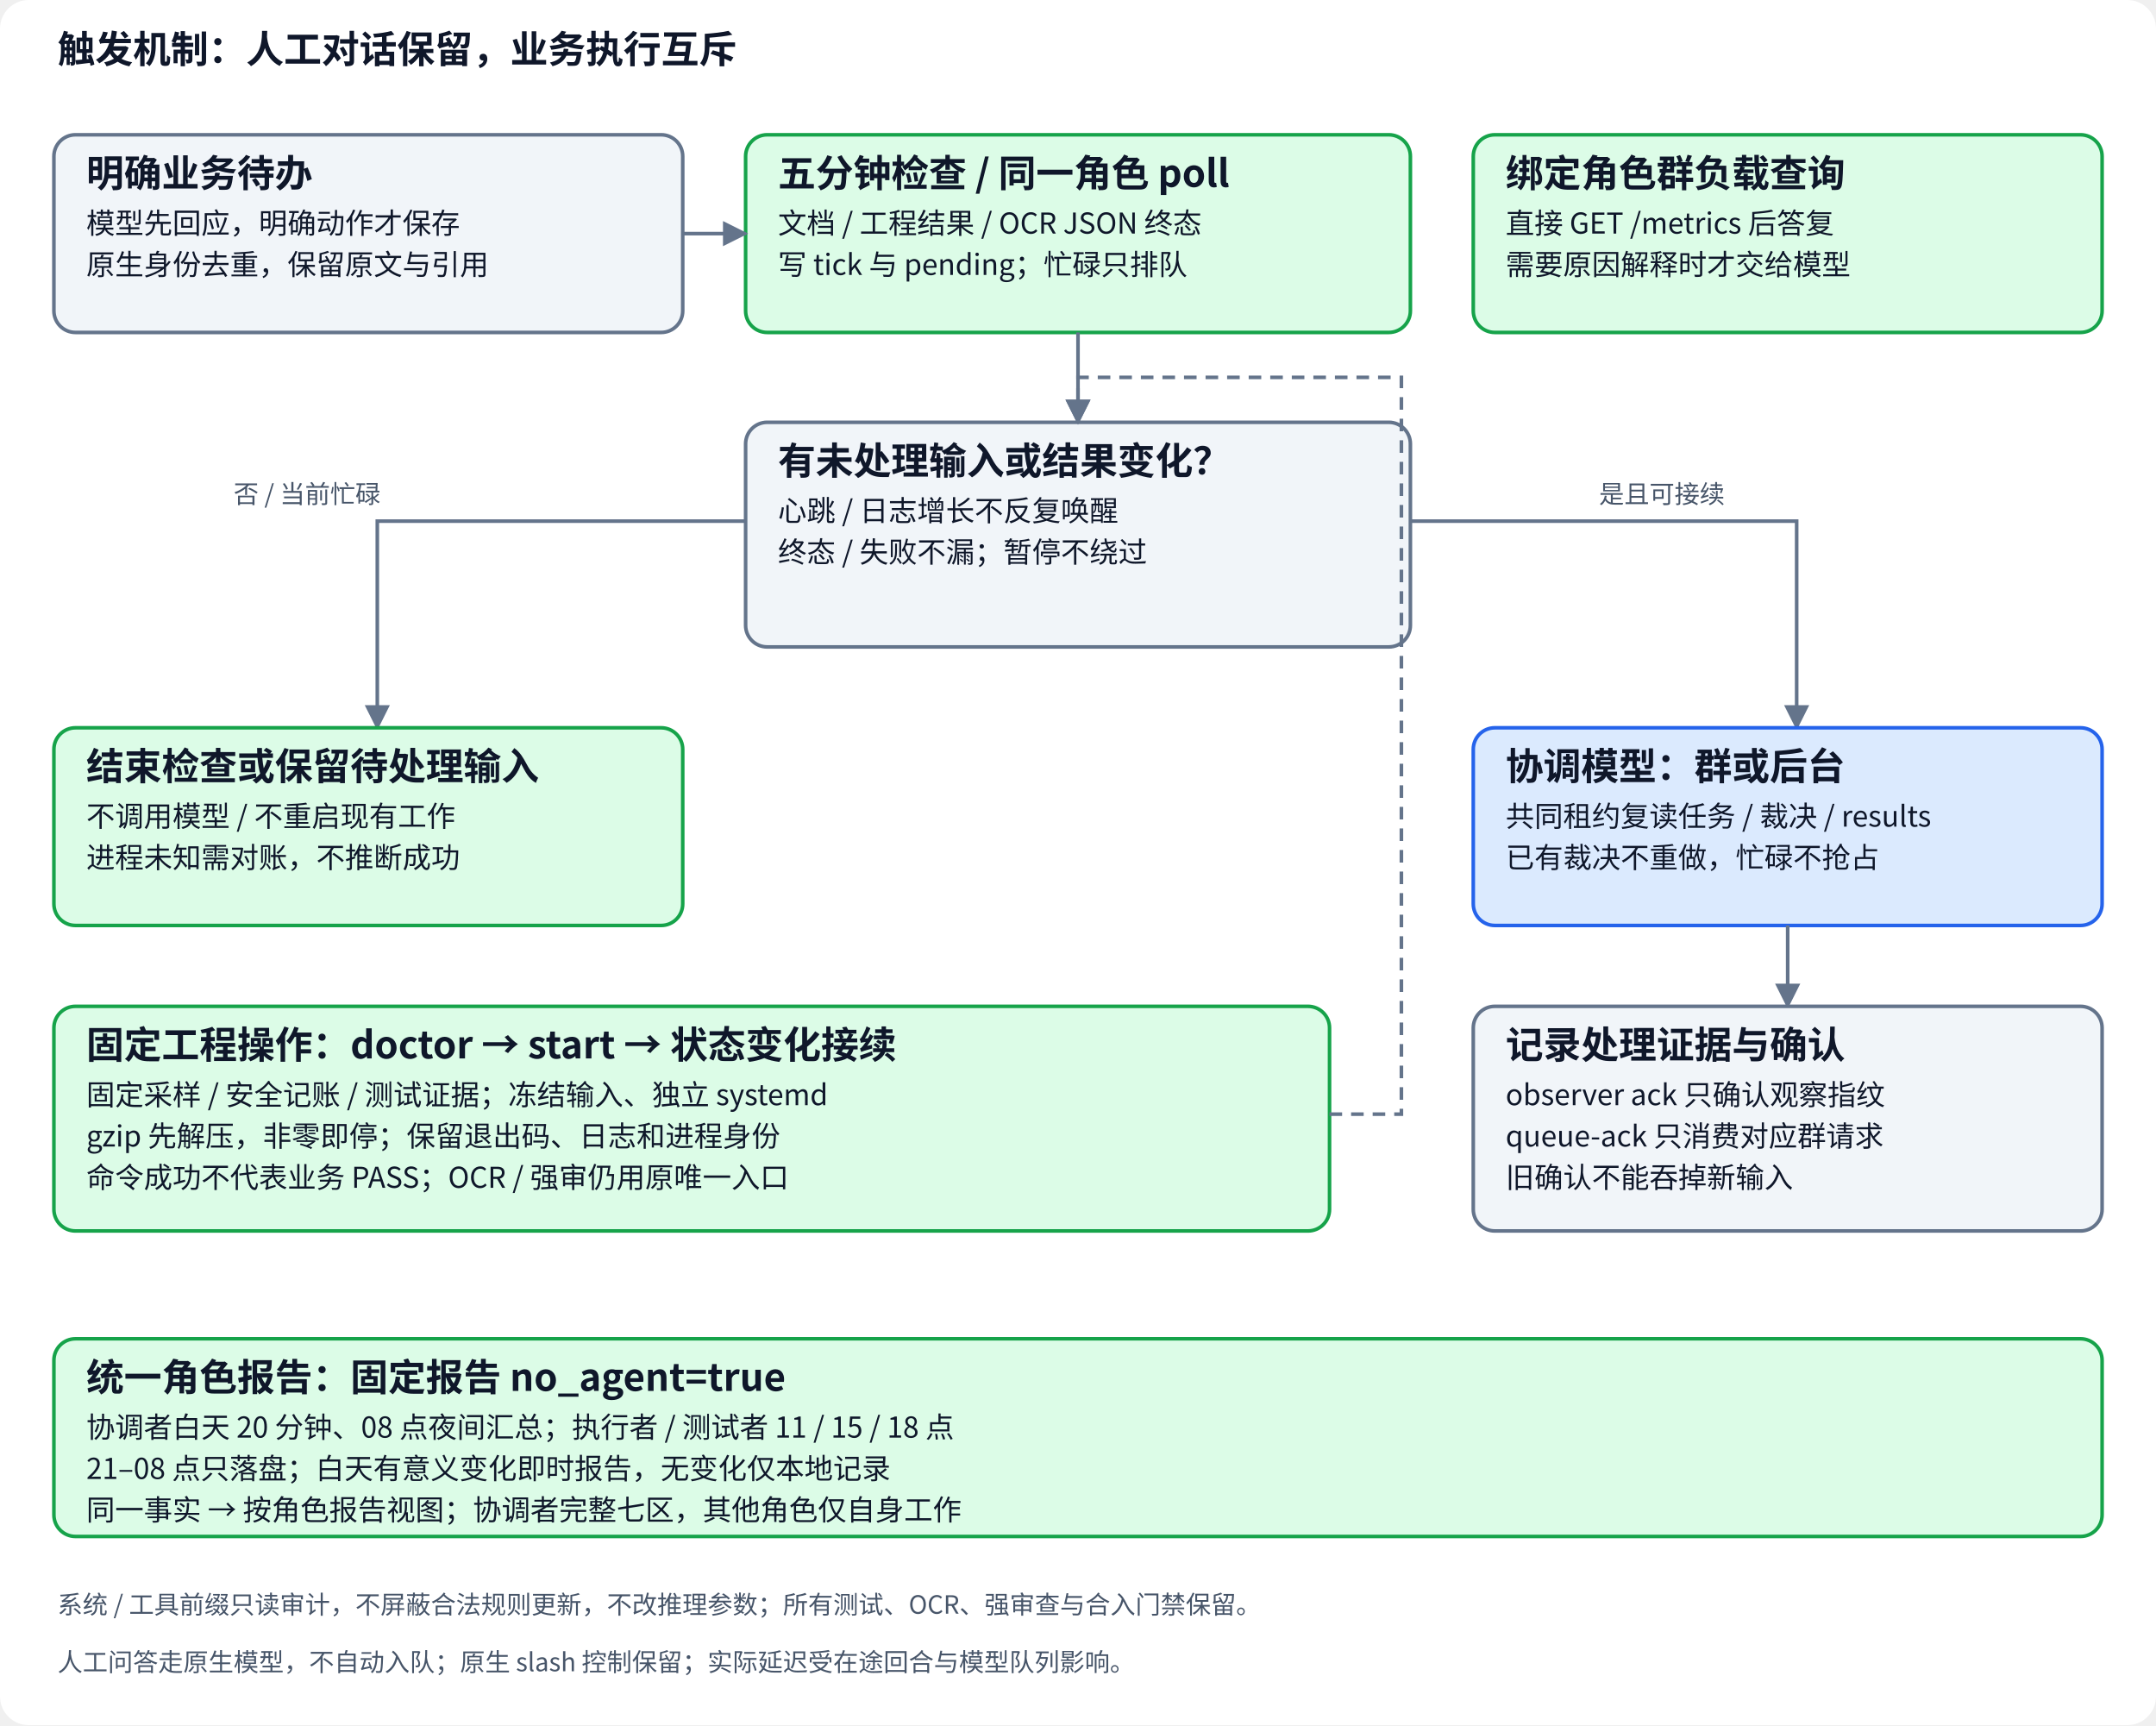
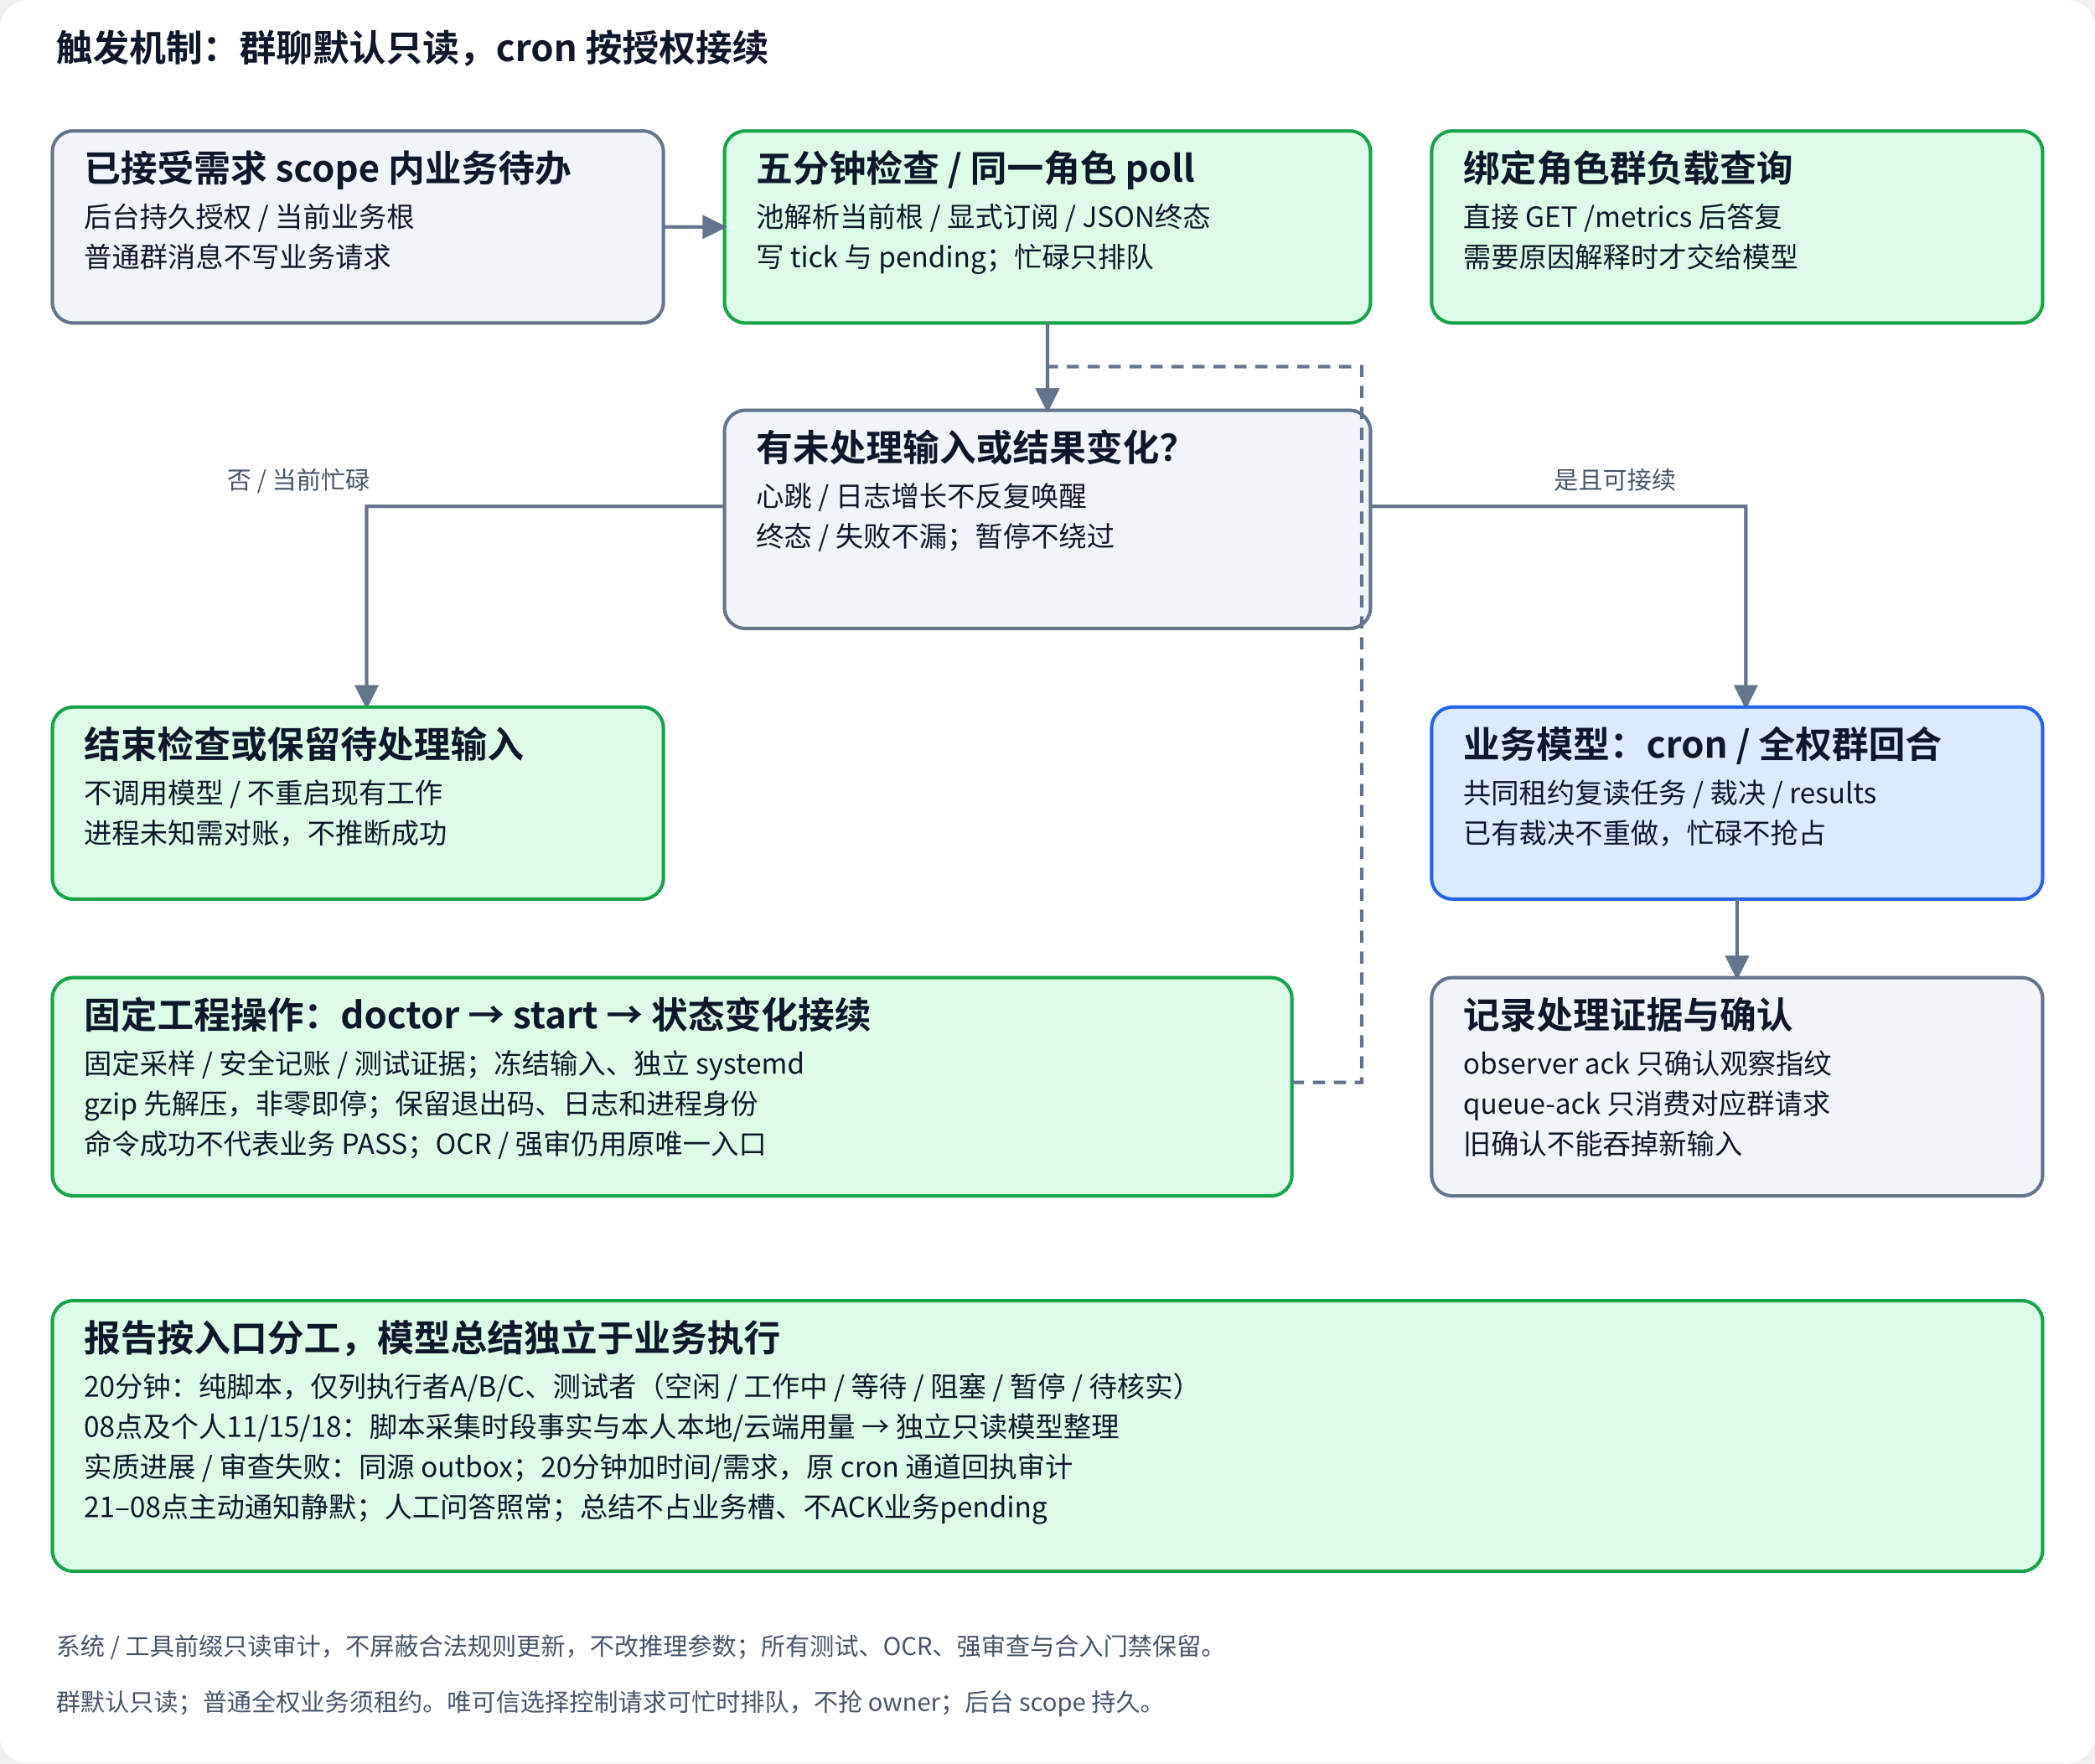
- <svg xmlns="http://www.w3.org/2000/svg" width="1200" height="960" viewBox="0 0 1200 960" role="img" aria-labelledby="title desc">
+ <svg xmlns="http://www.w3.org/2000/svg" width="1200" height="1010" viewBox="0 0 1200 1010" role="img" aria-labelledby="title desc">
  <defs>
    <marker id="arrow" viewBox="0 0 10 10" refX="9" refY="5" markerWidth="7" markerHeight="7" orient="auto-start-reverse">
      <path d="M 0 0 L 10 5 L 0 10 z" fill="#64748b" />
    </marker>
  </defs>
  <style>text{font-family:"Noto Sans CJK SC","Microsoft YaHei","PingFang SC",sans-serif;fill:#0f172a}.heading{font-size:21px;font-weight:700}.line{font-size:16px}.note{font-size:14px;fill:#475569}</style>
-   <rect width="1200" height="960" fill="#ffffff" rx="16" />
-   <text x="32" y="35" class="heading">触发机制：人工对话保留，业务执行互斥</text>
+   <rect width="1200" height="1010" fill="#ffffff" rx="16" />
+   <text x="32" y="35" class="heading">触发机制：群聊默认只读，cron 按授权接续</text>
  <rect x="30" y="75" width="350" height="110" rx="12" fill="#f1f5f9" stroke="#64748b" stroke-width="2" />
-   <text x="48" y="104" class="heading">明确业务待办</text>
-   <text x="48" y="130" class="line">模型先回应，明确动作才保存</text>
-   <text x="48" y="153" class="line">原生身份去重，保留原文与引用</text>
+   <text x="48" y="104" class="heading">已接受需求 scope 内业务待办</text>
+   <text x="48" y="130" class="line">后台持久授权 / 当前业务根</text>
+   <text x="48" y="153" class="line">普通群消息不写业务请求</text>
  <rect x="415" y="75" width="370" height="110" rx="12" fill="#dcfce7" stroke="#16a34a" stroke-width="2" />
  <text x="433" y="104" class="heading">五分钟检查 / 同一角色 poll</text>
-   <text x="433" y="130" class="line">文档 / 工程结果 / OCR JSON 终态</text>
+   <text x="433" y="130" class="line">池解析当前根 / 显式订阅 / JSON终态</text>
  <text x="433" y="153" class="line">写 tick 与 pending；忙碌只排队</text>
  <polyline points="380,130 415,130" fill="none" stroke="#64748b" stroke-width="2" marker-end="url(#arrow)" />
  <rect x="820" y="75" width="350" height="110" rx="12" fill="#dcfce7" stroke="#16a34a" stroke-width="2" />
  <text x="838" y="104" class="heading">绑定角色群负载查询</text>
  <text x="838" y="130" class="line">直接 GET /metrics 后答复</text>
  <text x="838" y="153" class="line">需要原因解释时才交给模型</text>
  <polyline points="600,185 600,235" fill="none" stroke="#64748b" stroke-width="2" marker-end="url(#arrow)" />
  <rect x="415" y="235" width="370" height="125" rx="12" fill="#f1f5f9" stroke="#64748b" stroke-width="2" />
  <text x="433" y="264" class="heading">有未处理输入或结果变化？</text>
  <text x="433" y="290" class="line">心跳 / 日志增长不反复唤醒</text>
  <text x="433" y="313" class="line">终态 / 失败不漏；暂停不绕过</text>
  <polyline points="415,290 210,290 210,405" fill="none" stroke="#64748b" stroke-width="2" marker-end="url(#arrow)" />
  <text x="130" y="280" class="note">否 / 当前忙碌</text>
  <rect x="30" y="405" width="350" height="110" rx="12" fill="#dcfce7" stroke="#16a34a" stroke-width="2" />
  <text x="48" y="434" class="heading">结束检查或保留待处理输入</text>
  <text x="48" y="460" class="line">不调用模型 / 不重启现有工作</text>
  <text x="48" y="483" class="line">进程未知需对账，不推断成功</text>
  <polyline points="785,290 1000,290 1000,405" fill="none" stroke="#64748b" stroke-width="2" marker-end="url(#arrow)" />
  <text x="890" y="280" class="note">是且可接续</text>
  <rect x="820" y="405" width="350" height="110" rx="12" fill="#dbeafe" stroke="#2563eb" stroke-width="2" />
-   <text x="838" y="434" class="heading">协调模型：群或后台</text>
+   <text x="838" y="434" class="heading">业务模型：cron / 全权群回合</text>
  <text x="838" y="460" class="line">共同租约复读任务 / 裁决 / results</text>
  <text x="838" y="483" class="line">已有裁决不重做，忙碌不抢占</text>
  <polyline points="995,515 995,560" fill="none" stroke="#64748b" stroke-width="2" marker-end="url(#arrow)" />
  <rect x="820" y="560" width="350" height="125" rx="12" fill="#f1f5f9" stroke="#64748b" stroke-width="2" />
  <text x="838" y="589" class="heading">记录处理证据与确认</text>
  <text x="838" y="615" class="line">observer ack 只确认观察指纹</text>
  <text x="838" y="638" class="line">queue-ack 只消费对应群请求</text>
  <text x="838" y="661" class="line">旧确认不能吞掉新输入</text>
  <rect x="30" y="560" width="710" height="125" rx="12" fill="#dcfce7" stroke="#16a34a" stroke-width="2" />
  <text x="48" y="589" class="heading">固定工程操作：doctor → start → 状态变化接续</text>
  <text x="48" y="615" class="line">固定采样 / 安全记账 / 测试证据；冻结输入、独立 systemd</text>
  <text x="48" y="638" class="line">gzip 先解压，非零即停；保留退出码、日志和进程身份</text>
  <text x="48" y="661" class="line">命令成功不代表业务 PASS；OCR / 强审仍用原唯一入口</text>
  <polyline points="740,620 780,620 780,210 600,210 600,235" fill="none" stroke="#64748b" stroke-width="2" marker-end="url(#arrow)" stroke-dasharray="7 5" />
-   <rect x="30" y="745" width="1140" height="110" rx="12" fill="#dcfce7" stroke="#16a34a" stroke-width="2" />
-   <text x="48" y="774" class="heading">统一角色报告：固定报告 no_agent=true</text>
-   <text x="48" y="800" class="line">协调者白天 20 分钟、08 点夜间汇总；执行者 / 测试者 11 / 15 / 18 点</text>
-   <text x="48" y="823" class="line">21–08 点只落盘；白天有意义变化即时报告，无变化仅本地记录</text>
-   <text x="48" y="846" class="line">同一事实 → 按角色报告视图；协调者完整七区，其他角色仅自身工作</text>
-   <text x="32" y="898" class="note">系统 / 工具前缀只读审计，不屏蔽合法规则更新，不改推理参数；所有测试、OCR、强审查与合入门禁保留。</text>
-   <text x="32" y="930" class="note">人工问答走原生模型，不自动入队；原生 slash 控制保留；实际延迟受在途回合与模型队列影响。</text>
+   <rect x="30" y="745" width="1140" height="155" rx="12" fill="#dcfce7" stroke="#16a34a" stroke-width="2" />
+   <text x="48" y="774" class="heading">报告按入口分工，模型总结独立于业务执行</text>
+   <text x="48" y="800" class="line">20分钟：纯脚本，仅列执行者A/B/C、测试者（空闲 / 工作中 / 等待 / 阻塞 / 暂停 / 待核实）</text>
+   <text x="48" y="823" class="line">08点及个人11/15/18：脚本采集时段事实与本人本地/云端用量 → 独立只读模型整理</text>
+   <text x="48" y="846" class="line">实质进展 / 审查失败：同源 outbox；20分钟加时间/需求，原 cron 通道回执审计</text>
+   <text x="48" y="869" class="line">21–08点主动通知静默；人工问答照常；总结不占业务槽、不ACK业务pending</text>
+   <text x="32" y="948" class="note">系统 / 工具前缀只读审计，不屏蔽合法规则更新，不改推理参数；所有测试、OCR、强审查与合入门禁保留。</text>
+   <text x="32" y="980" class="note">群默认只读；普通全权业务须租约。唯可信选择控制请求可忙时排队，不抢 owner；后台 scope 持久。</text>
</svg>
